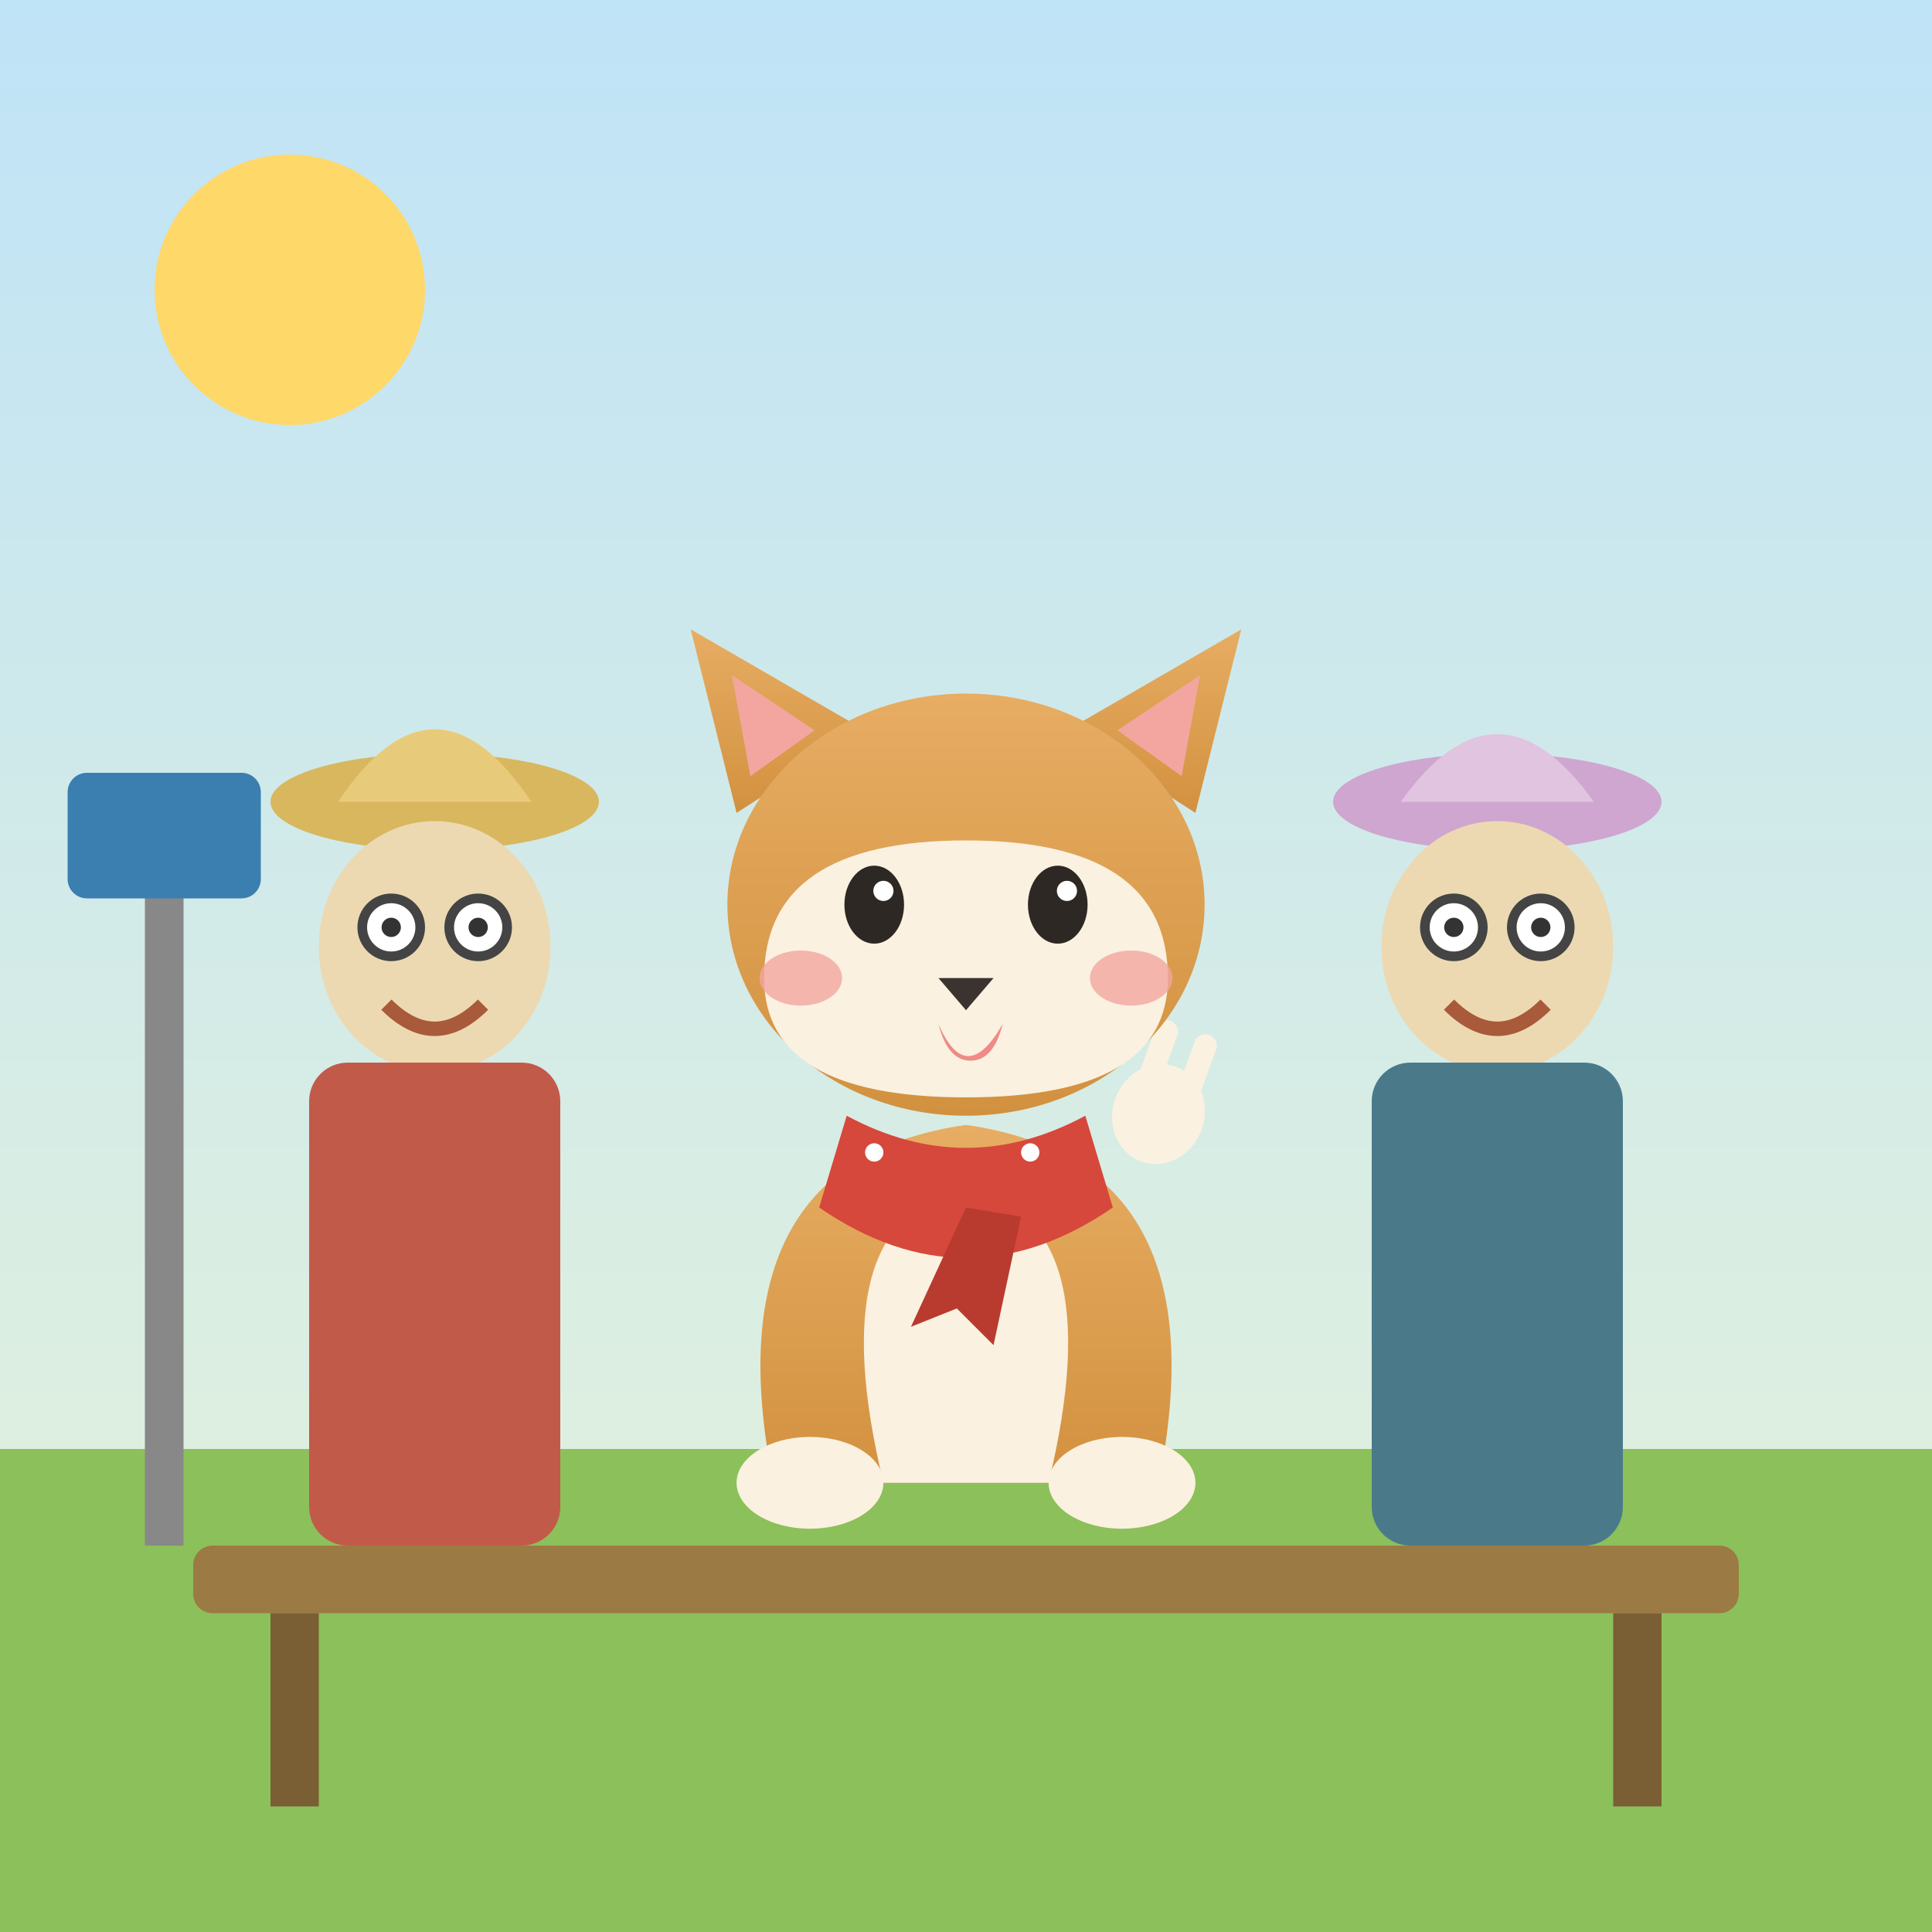
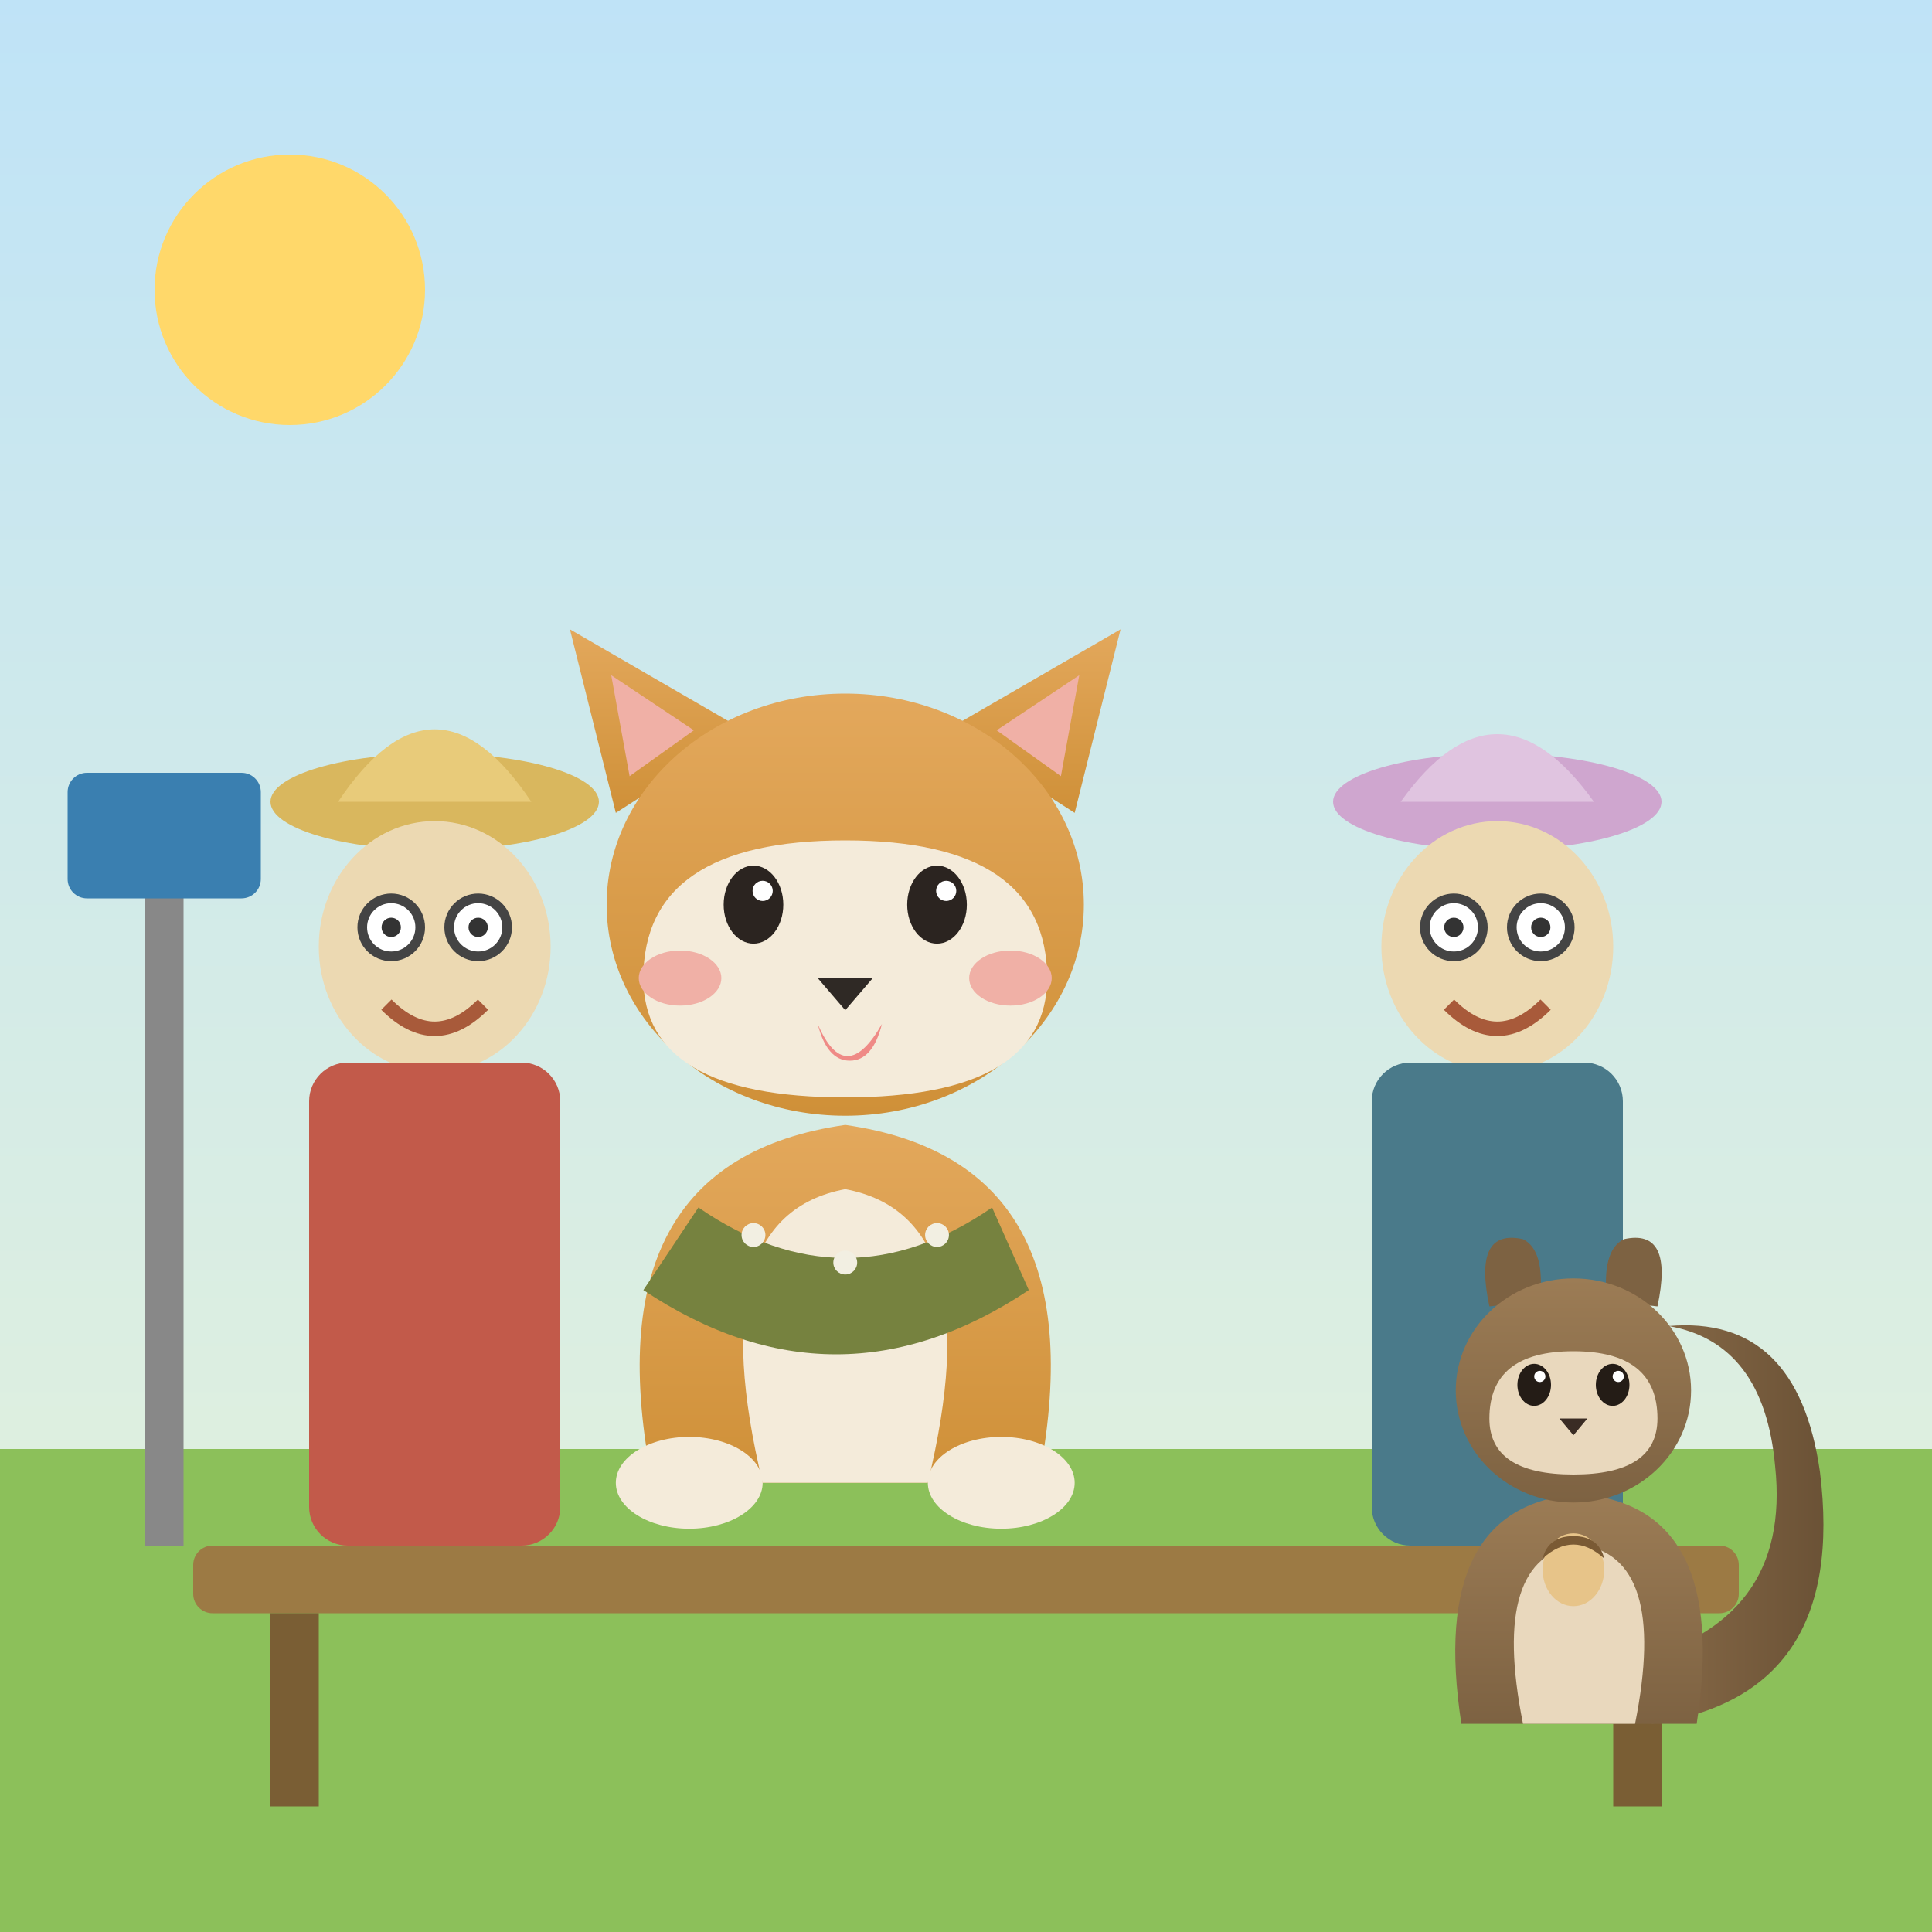
- <svg xmlns="http://www.w3.org/2000/svg" viewBox="0 0 400 400" role="img" aria-label="Mon-chan sitting between two handmade scarecrows at a rural bus stop">
+ <svg xmlns="http://www.w3.org/2000/svg" viewBox="0 0 400 400" role="img" aria-label="Mon-chan and Cinnamon the squirrel sitting with the scarecrows at the bus stop">
  <defs>
    <linearGradient id="fur" x1="0" y1="0" x2="0" y2="1">
-       <stop offset="0" stop-color="#e7ad63" />
-       <stop offset="1" stop-color="#d2913f" />
+       <stop offset="0" stop-color="#e3a85c" />
+       <stop offset="1" stop-color="#cf9038" />
    </linearGradient>
    <linearGradient id="sky" x1="0" y1="0" x2="0" y2="1">
      <stop offset="0" stop-color="#bfe3f7" />
      <stop offset="1" stop-color="#e8f3d8" />
+     </linearGradient>
+     <linearGradient id="sq" x1="0" y1="0" x2="0" y2="1">
+       <stop offset="0" stop-color="#9c7c55" />
+       <stop offset="1" stop-color="#7d6242" />
+     </linearGradient>
+     <linearGradient id="tl" x1="0" y1="0" x2="1" y2="0">
+       <stop offset="0" stop-color="#8a6c49" />
+       <stop offset="1" stop-color="#6b5236" />
    </linearGradient>
  </defs>
  <rect width="400" height="400" fill="url(#sky)" />
  <rect y="300" width="400" height="100" fill="#8cc05a" />
  <circle cx="60" cy="60" r="28" fill="#ffd86a" />
  <rect x="30" y="170" width="8" height="150" fill="#888" />
  <rect x="14" y="160" width="40" height="26" rx="4" fill="#3a7fb0" />
  <rect x="40" y="320" width="320" height="14" rx="4" fill="#9c7a44" />
  <rect x="56" y="334" width="10" height="40" fill="#7a5e34" />
  <rect x="334" y="334" width="10" height="40" fill="#7a5e34" />
  <g transform="translate(90,210)">
    <ellipse cx="0" cy="-44" rx="34" ry="10" fill="#d9b75e" />
    <path d="M-20 -44 q20 -30 40 0" fill="#e8cb7a" />
    <ellipse cx="0" cy="-14" rx="24" ry="26" fill="#ecd9b2" />
    <circle cx="-9" cy="-18" r="6" fill="#fff" stroke="#444" stroke-width="2" />
    <circle cx="9" cy="-18" r="6" fill="#fff" stroke="#444" stroke-width="2" />
    <circle cx="-9" cy="-18" r="2" fill="#333" />
    <circle cx="9" cy="-18" r="2" fill="#333" />
    <path d="M-10 -2 q10 10 20 0" fill="none" stroke="#a85a3a" stroke-width="3" />
    <rect x="-26" y="10" width="52" height="100" rx="8" fill="#c25a4a" />
  </g>
  <g transform="translate(310,210)">
    <ellipse cx="0" cy="-44" rx="34" ry="10" fill="#cfa6cf" />
    <path d="M-20 -44 q20 -28 40 0" fill="#e0c4e0" />
    <ellipse cx="0" cy="-14" rx="24" ry="26" fill="#ecd9b2" />
    <circle cx="-9" cy="-18" r="6" fill="#fff" stroke="#444" stroke-width="2" />
    <circle cx="9" cy="-18" r="6" fill="#fff" stroke="#444" stroke-width="2" />
    <circle cx="-9" cy="-18" r="2" fill="#333" />
    <circle cx="9" cy="-18" r="2" fill="#333" />
    <path d="M-10 -2 q10 10 20 0" fill="none" stroke="#a85a3a" stroke-width="3" />
    <rect x="-26" y="10" width="52" height="100" rx="8" fill="#4a7a8a" />
  </g>
-   <g transform="translate(200,250) scale(0.95)">
+   <g transform="translate(175,250) scale(0.95)">
    <path d="M-42 60 q-14 -70 42 -78 q56 8 42 78 z" fill="url(#fur)" />
-     <path d="M-18 60 q-14 -58 18 -64 q32 6 18 64 z" fill="#faf1e0" />
-     <ellipse cx="-34" cy="60" rx="16" ry="10" fill="#faf1e0" />
-     <ellipse cx="34" cy="60" rx="16" ry="10" fill="#faf1e0" />
-     <g transform="translate(44,-26) rotate(20)">
-       <ellipse cx="0" cy="6" rx="10" ry="11" fill="#faf1e0" />
-       <rect x="-7" y="-14" width="5" height="16" rx="2.5" fill="#faf1e0" />
-       <rect x="2" y="-14" width="5" height="16" rx="2.5" fill="#faf1e0" />
+     <path d="M-18 60 q-14 -58 18 -64 q32 6 18 64 z" fill="#f4ebda" />
+     <ellipse cx="-34" cy="60" rx="16" ry="10" fill="#f4ebda" />
+     <ellipse cx="34" cy="60" rx="16" ry="10" fill="#f4ebda" />
+     <path d="M-32 0 q32 22 64 0 l8 18 q-42 28 -84 0z" fill="#76823f" />
+     <g fill="#f2efe2">
+       <circle cx="-20" cy="6" r="2.6" />
+       <circle cx="0" cy="12" r="2.6" />
+       <circle cx="20" cy="6" r="2.6" />
    </g>
-     <path d="M-32 0 q32 22 64 0 l-6 -20 q-26 14 -52 0z" fill="#d6483b" />
-     <path d="M0 0 l-12 26 10 -4 8 8 6 -28z" fill="#b93a2f" />
-     <circle cx="-20" cy="-12" r="2" fill="#fff" />
-     <circle cx="14" cy="-12" r="2" fill="#fff" />
    <path d="M-50 -86 l-10 -40 38 22z" fill="url(#fur)" />
    <path d="M50 -86 l10 -40 -38 22z" fill="url(#fur)" />
-     <path d="M-47 -94 l-4 -22 18 12z" fill="#f3a6a0" />
-     <path d="M47 -94 l4 -22 -18 12z" fill="#f3a6a0" />
+     <path d="M-47 -94 l-4 -22 18 12z" fill="#f0b0a6" />
+     <path d="M47 -94 l4 -22 -18 12z" fill="#f0b0a6" />
    <ellipse cx="0" cy="-66" rx="52" ry="46" fill="url(#fur)" />
-     <path d="M0 -80 q-44 0 -44 30 q0 26 44 26 q44 0 44 -26 q0 -30 -44 -30z" fill="#faf1e0" />
-     <ellipse cx="-36" cy="-50" rx="9" ry="6" fill="#f3a6a0" opacity="0.8" />
-     <ellipse cx="36" cy="-50" rx="9" ry="6" fill="#f3a6a0" opacity="0.8" />
-     <ellipse cx="-20" cy="-66" rx="6.5" ry="8.5" fill="#2e2824" />
-     <ellipse cx="20" cy="-66" rx="6.5" ry="8.5" fill="#2e2824" />
+     <path d="M0 -80 q-44 0 -44 30 q0 26 44 26 q44 0 44 -26 q0 -30 -44 -30z" fill="#f4ebda" />
+     <ellipse cx="-36" cy="-50" rx="9" ry="6" fill="#f0b0a6" />
+     <ellipse cx="36" cy="-50" rx="9" ry="6" fill="#f0b0a6" />
+     <ellipse cx="-20" cy="-66" rx="6.5" ry="8.5" fill="#2b2420" />
+     <ellipse cx="20" cy="-66" rx="6.5" ry="8.5" fill="#2b2420" />
    <circle cx="-18" cy="-69" r="2.2" fill="#fff" />
    <circle cx="22" cy="-69" r="2.2" fill="#fff" />
-     <path d="M-6 -50 h12 l-6 7z" fill="#3a3330" />
-     <path d="M-6 -40 q6 14 14 0 q-2 8 -7 8 q-5 0 -7 -8z" fill="#f08a86" />
+     <path d="M-6 -50 h12 l-6 7z" fill="#2f2925" />
+     <path d="M-6 -40 q6 14 14 0 q-2 8 -7 8 q-5 0 -7 -8z" fill="#ef8a86" />
+   </g>
+   <g transform="translate(255,238) scale(0.58)">
+     <path d="M150 205 q70 -10 60 -90 q-8 -56 -54 -52 q34 6 38 50 q6 56 -52 70z" fill="url(#tl)" />
+     <path d="M82 205 q-12 -78 42 -82 q54 4 42 82 z" fill="url(#sq)" />
+     <path d="M104 205 q-12 -60 20 -64 q32 4 20 64 z" fill="#e9d8bd" />
+     <path d="M92 56 q-6 -28 12 -24 q8 4 6 22z" fill="#7d6242" />
+     <path d="M152 56 q6 -28 -12 -24 q-8 4 -6 22z" fill="#7d6242" />
+     <ellipse cx="122" cy="86" rx="42" ry="40" fill="url(#sq)" />
+     <path d="M122 72 q-30 0 -30 24 q0 20 30 20 q30 0 30 -20 q0 -24 -30 -24z" fill="#e9d8bd" />
+     <ellipse cx="108" cy="84" rx="6" ry="7.5" fill="#241c16" />
+     <ellipse cx="136" cy="84" rx="6" ry="7.5" fill="#241c16" />
+     <circle cx="110" cy="81" r="2" fill="#fff" />
+     <circle cx="138" cy="81" r="2" fill="#fff" />
+     <path d="M117 96 h10 l-5 6z" fill="#3a2c24" />
+     <ellipse cx="122" cy="150" rx="11" ry="13" fill="#e7c489" />
+     <path d="M111 146 q11 -10 22 0 q-2 -8 -11 -8 q-9 0 -11 8z" fill="#7a5a34" />
  </g>
</svg>
